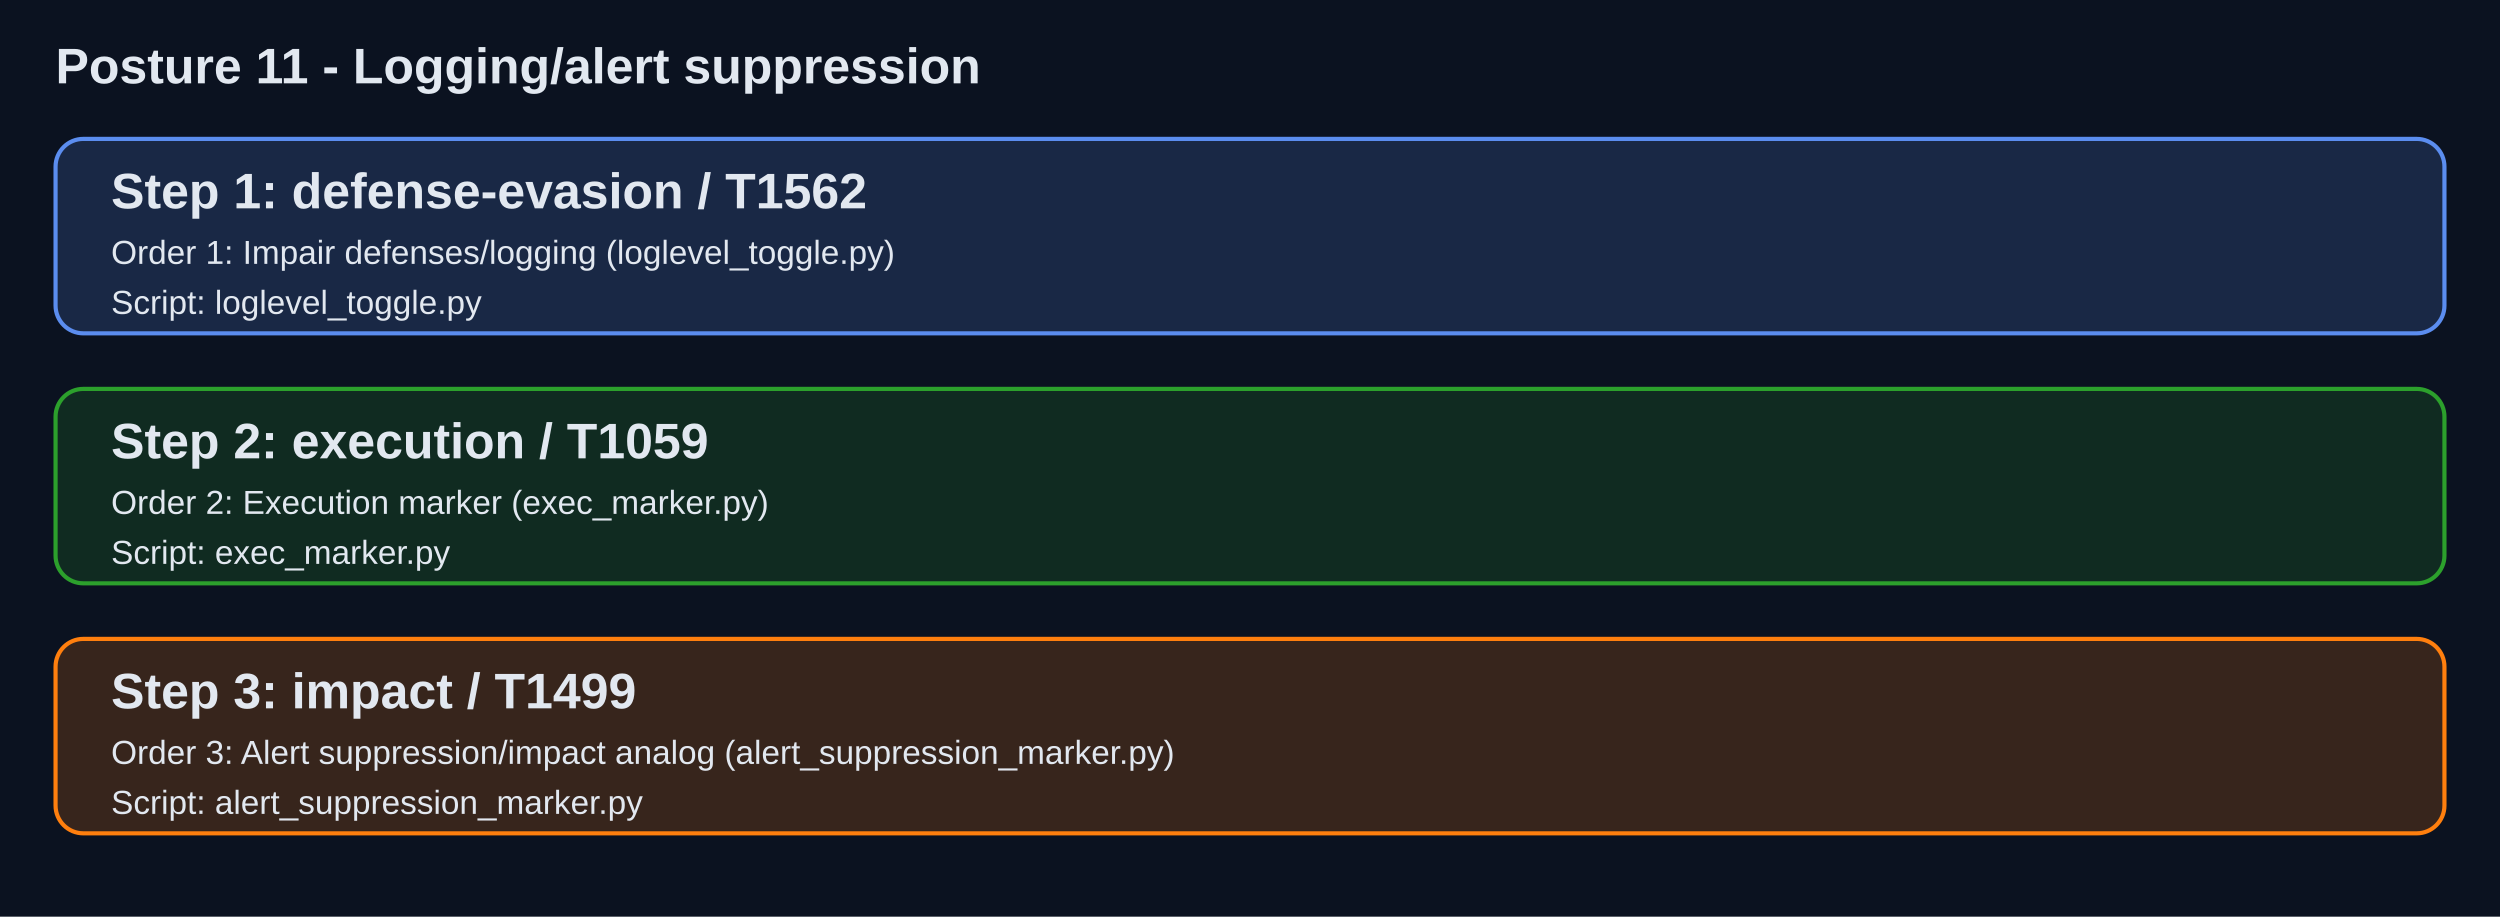
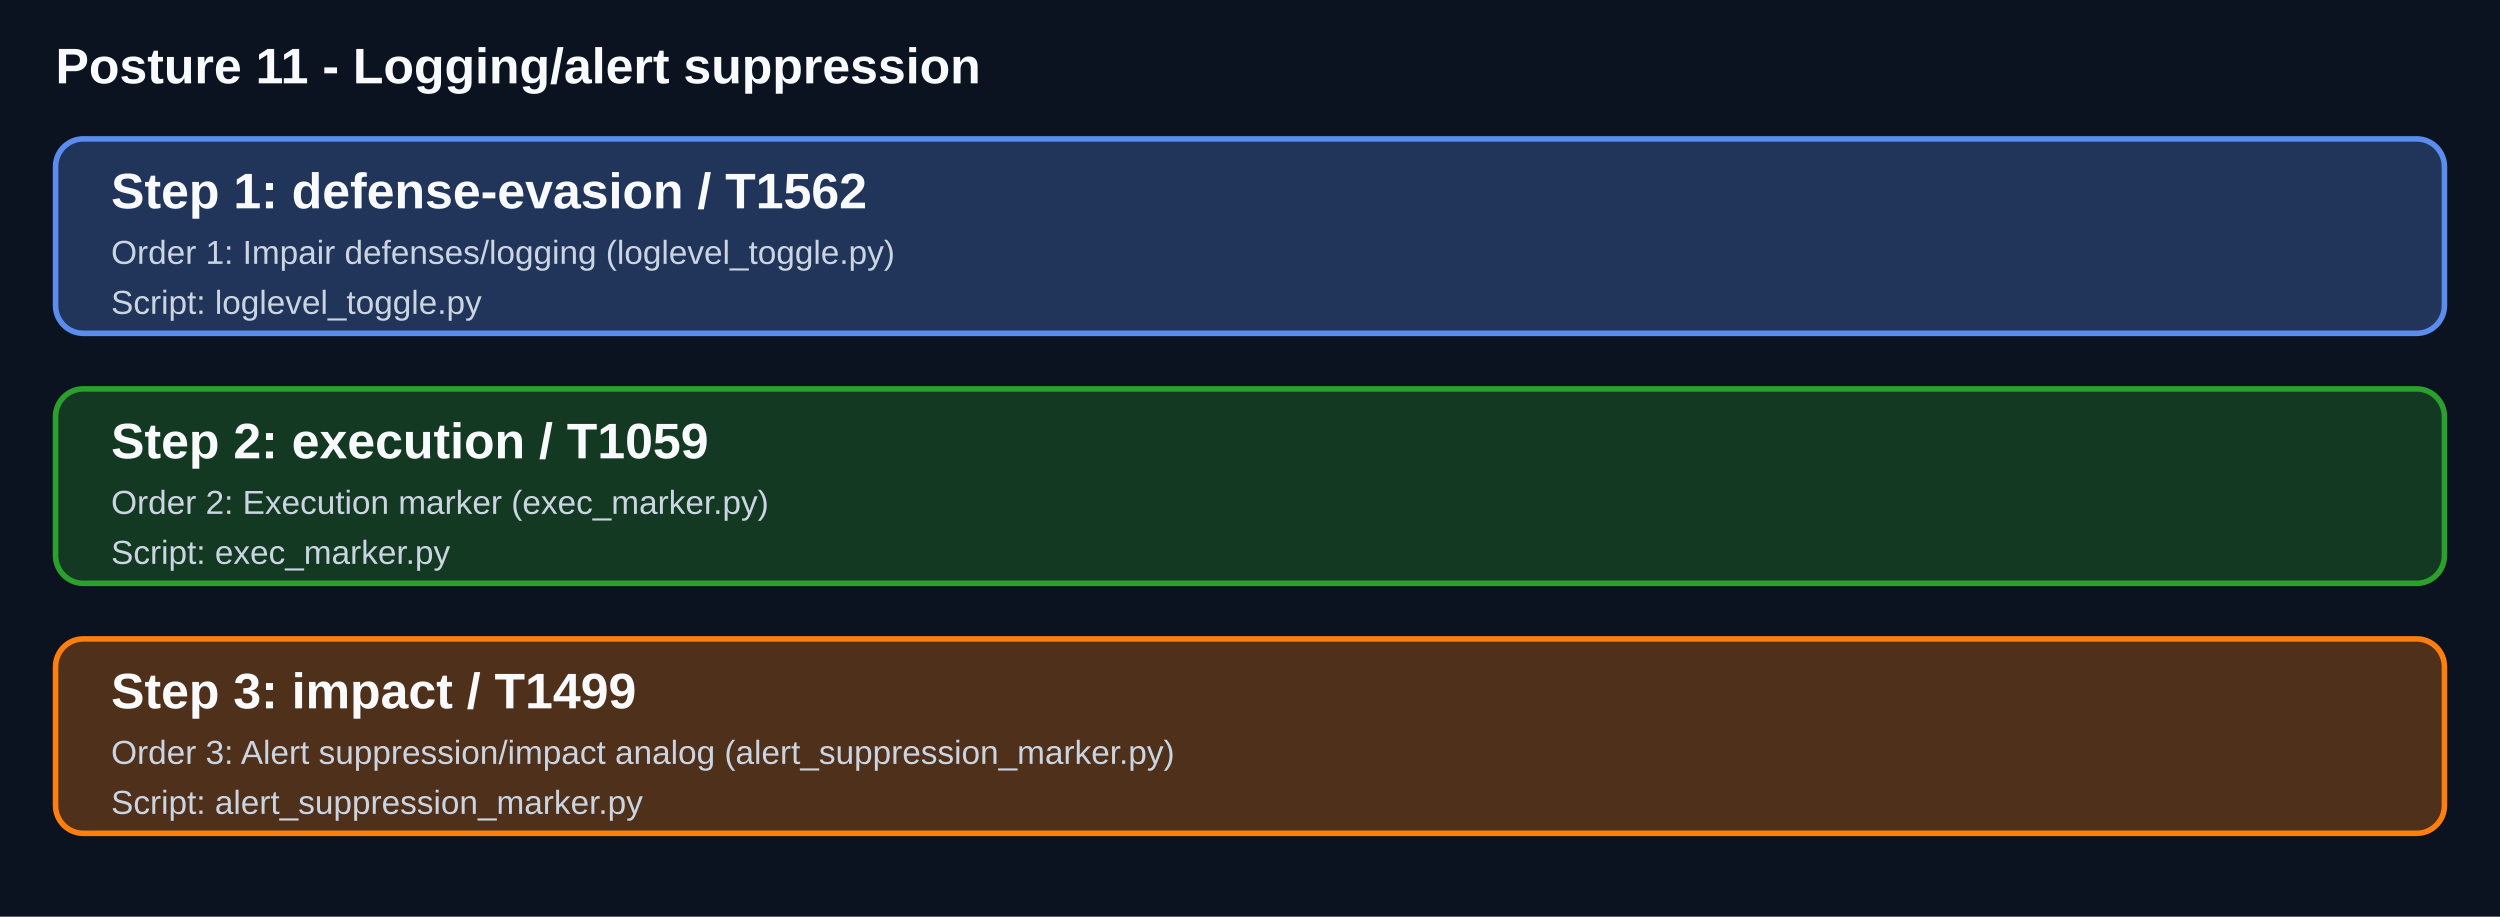
<svg xmlns="http://www.w3.org/2000/svg" width="900" height="330" viewBox="0 0 900 330">
  <rect width="100%" height="100%" fill="#0b1220" />
-   <style>text{font-family:Arial,Helvetica,sans-serif;font-size:14px;fill:#e2e8f0;} .hdr{font-size:18px;font-weight:bold;} .sub{font-size:12px;}</style>
+   <style>text{font-family:Arial,Helvetica,sans-serif;font-size:14px;fill:#f8fafc;} .hdr{font-size:18px;font-weight:bold;} .sub{font-size:12px;fill:#cbd5e1;}</style>
  <text x="20" y="30" class="hdr">Posture 11 - Logging/alert suppression</text>
-   <rect x="20" y="50" width="860" height="70" rx="10" ry="10" fill="#5b8def" fill-opacity="0.18" stroke="#5b8def" stroke-width="1.5" />
+   <rect x="20" y="50" width="860" height="70" rx="10" ry="10" fill="#5b8def" fill-opacity="0.28" stroke="#5b8def" stroke-width="2" />
  <text x="40" y="75" class="hdr">Step 1: defense-evasion / T1562</text>
  <text x="40" y="95" class="sub">Order 1: Impair defenses/logging (loglevel_toggle.py)</text>
  <text x="40" y="113" class="sub">Script: loglevel_toggle.py</text>
-   <rect x="20" y="140" width="860" height="70" rx="10" ry="10" fill="#2ca02c" fill-opacity="0.18" stroke="#2ca02c" stroke-width="1.5" />
+   <rect x="20" y="140" width="860" height="70" rx="10" ry="10" fill="#2ca02c" fill-opacity="0.28" stroke="#2ca02c" stroke-width="2" />
  <text x="40" y="165" class="hdr">Step 2: execution / T1059</text>
  <text x="40" y="185" class="sub">Order 2: Execution marker (exec_marker.py)</text>
  <text x="40" y="203" class="sub">Script: exec_marker.py</text>
-   <rect x="20" y="230" width="860" height="70" rx="10" ry="10" fill="#ff7f0e" fill-opacity="0.18" stroke="#ff7f0e" stroke-width="1.5" />
+   <rect x="20" y="230" width="860" height="70" rx="10" ry="10" fill="#ff7f0e" fill-opacity="0.28" stroke="#ff7f0e" stroke-width="2" />
  <text x="40" y="255" class="hdr">Step 3: impact / T1499</text>
  <text x="40" y="275" class="sub">Order 3: Alert suppression/impact analog (alert_suppression_marker.py)</text>
  <text x="40" y="293" class="sub">Script: alert_suppression_marker.py</text>
</svg>
